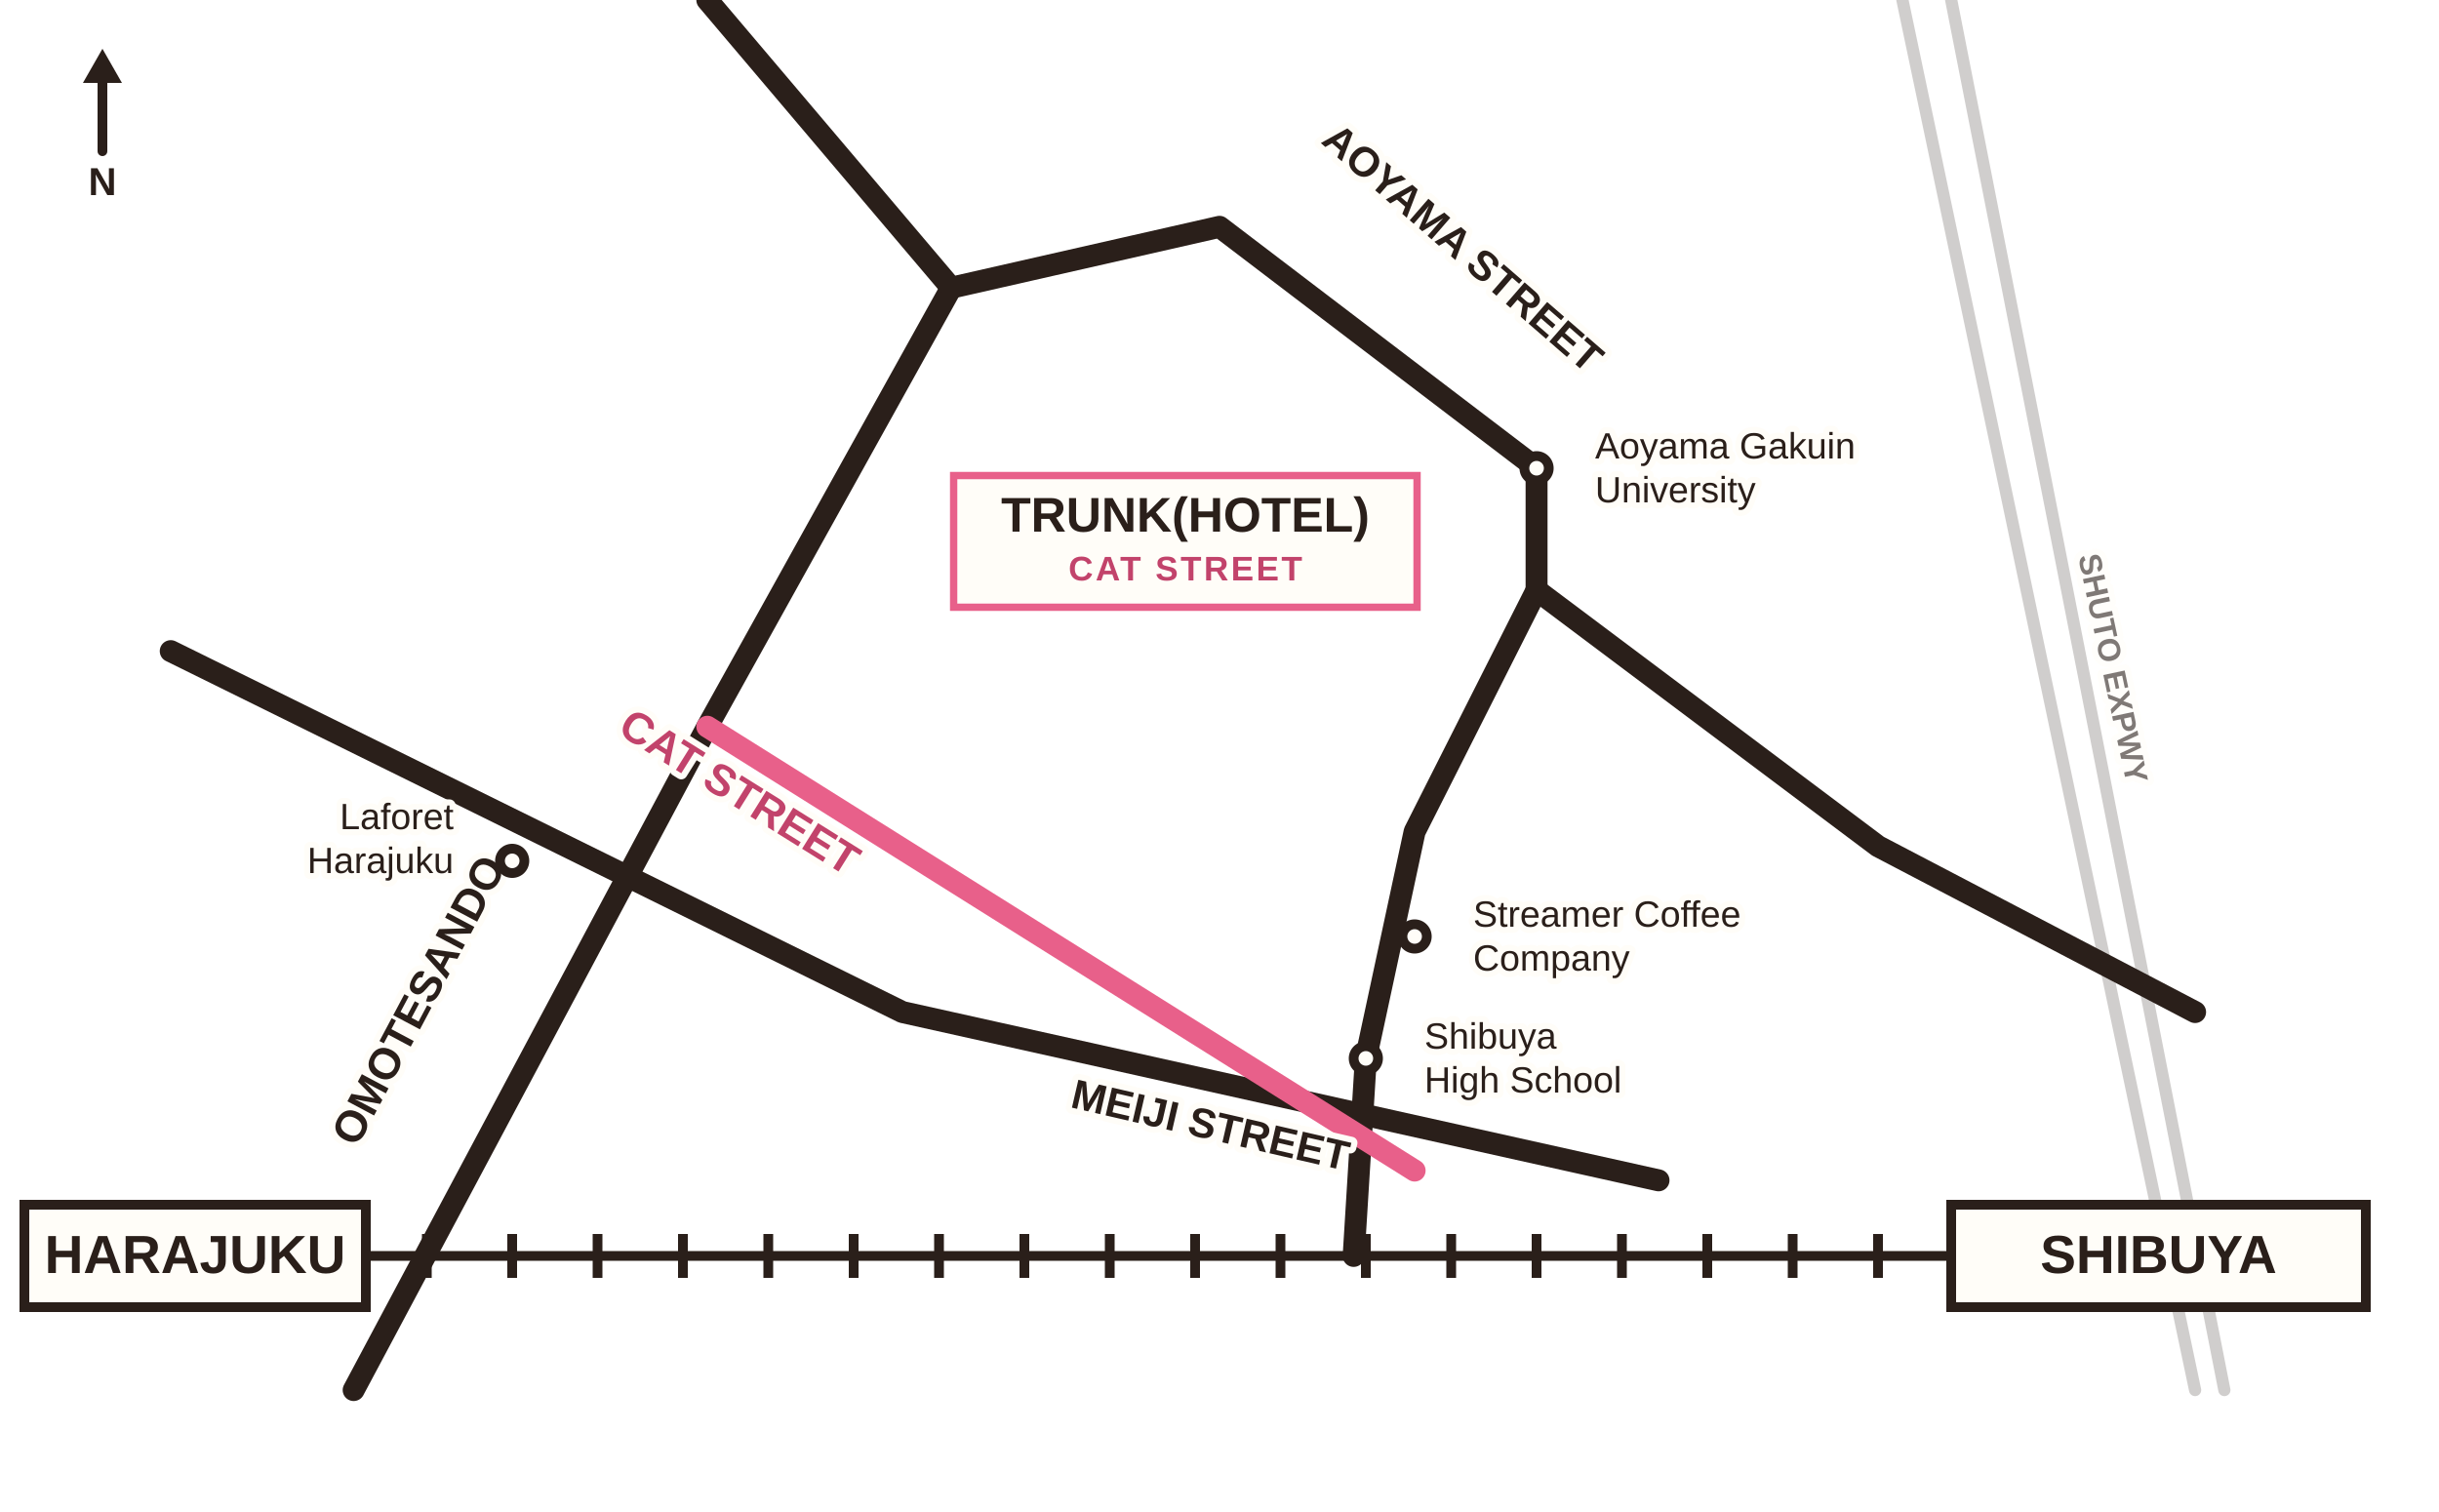
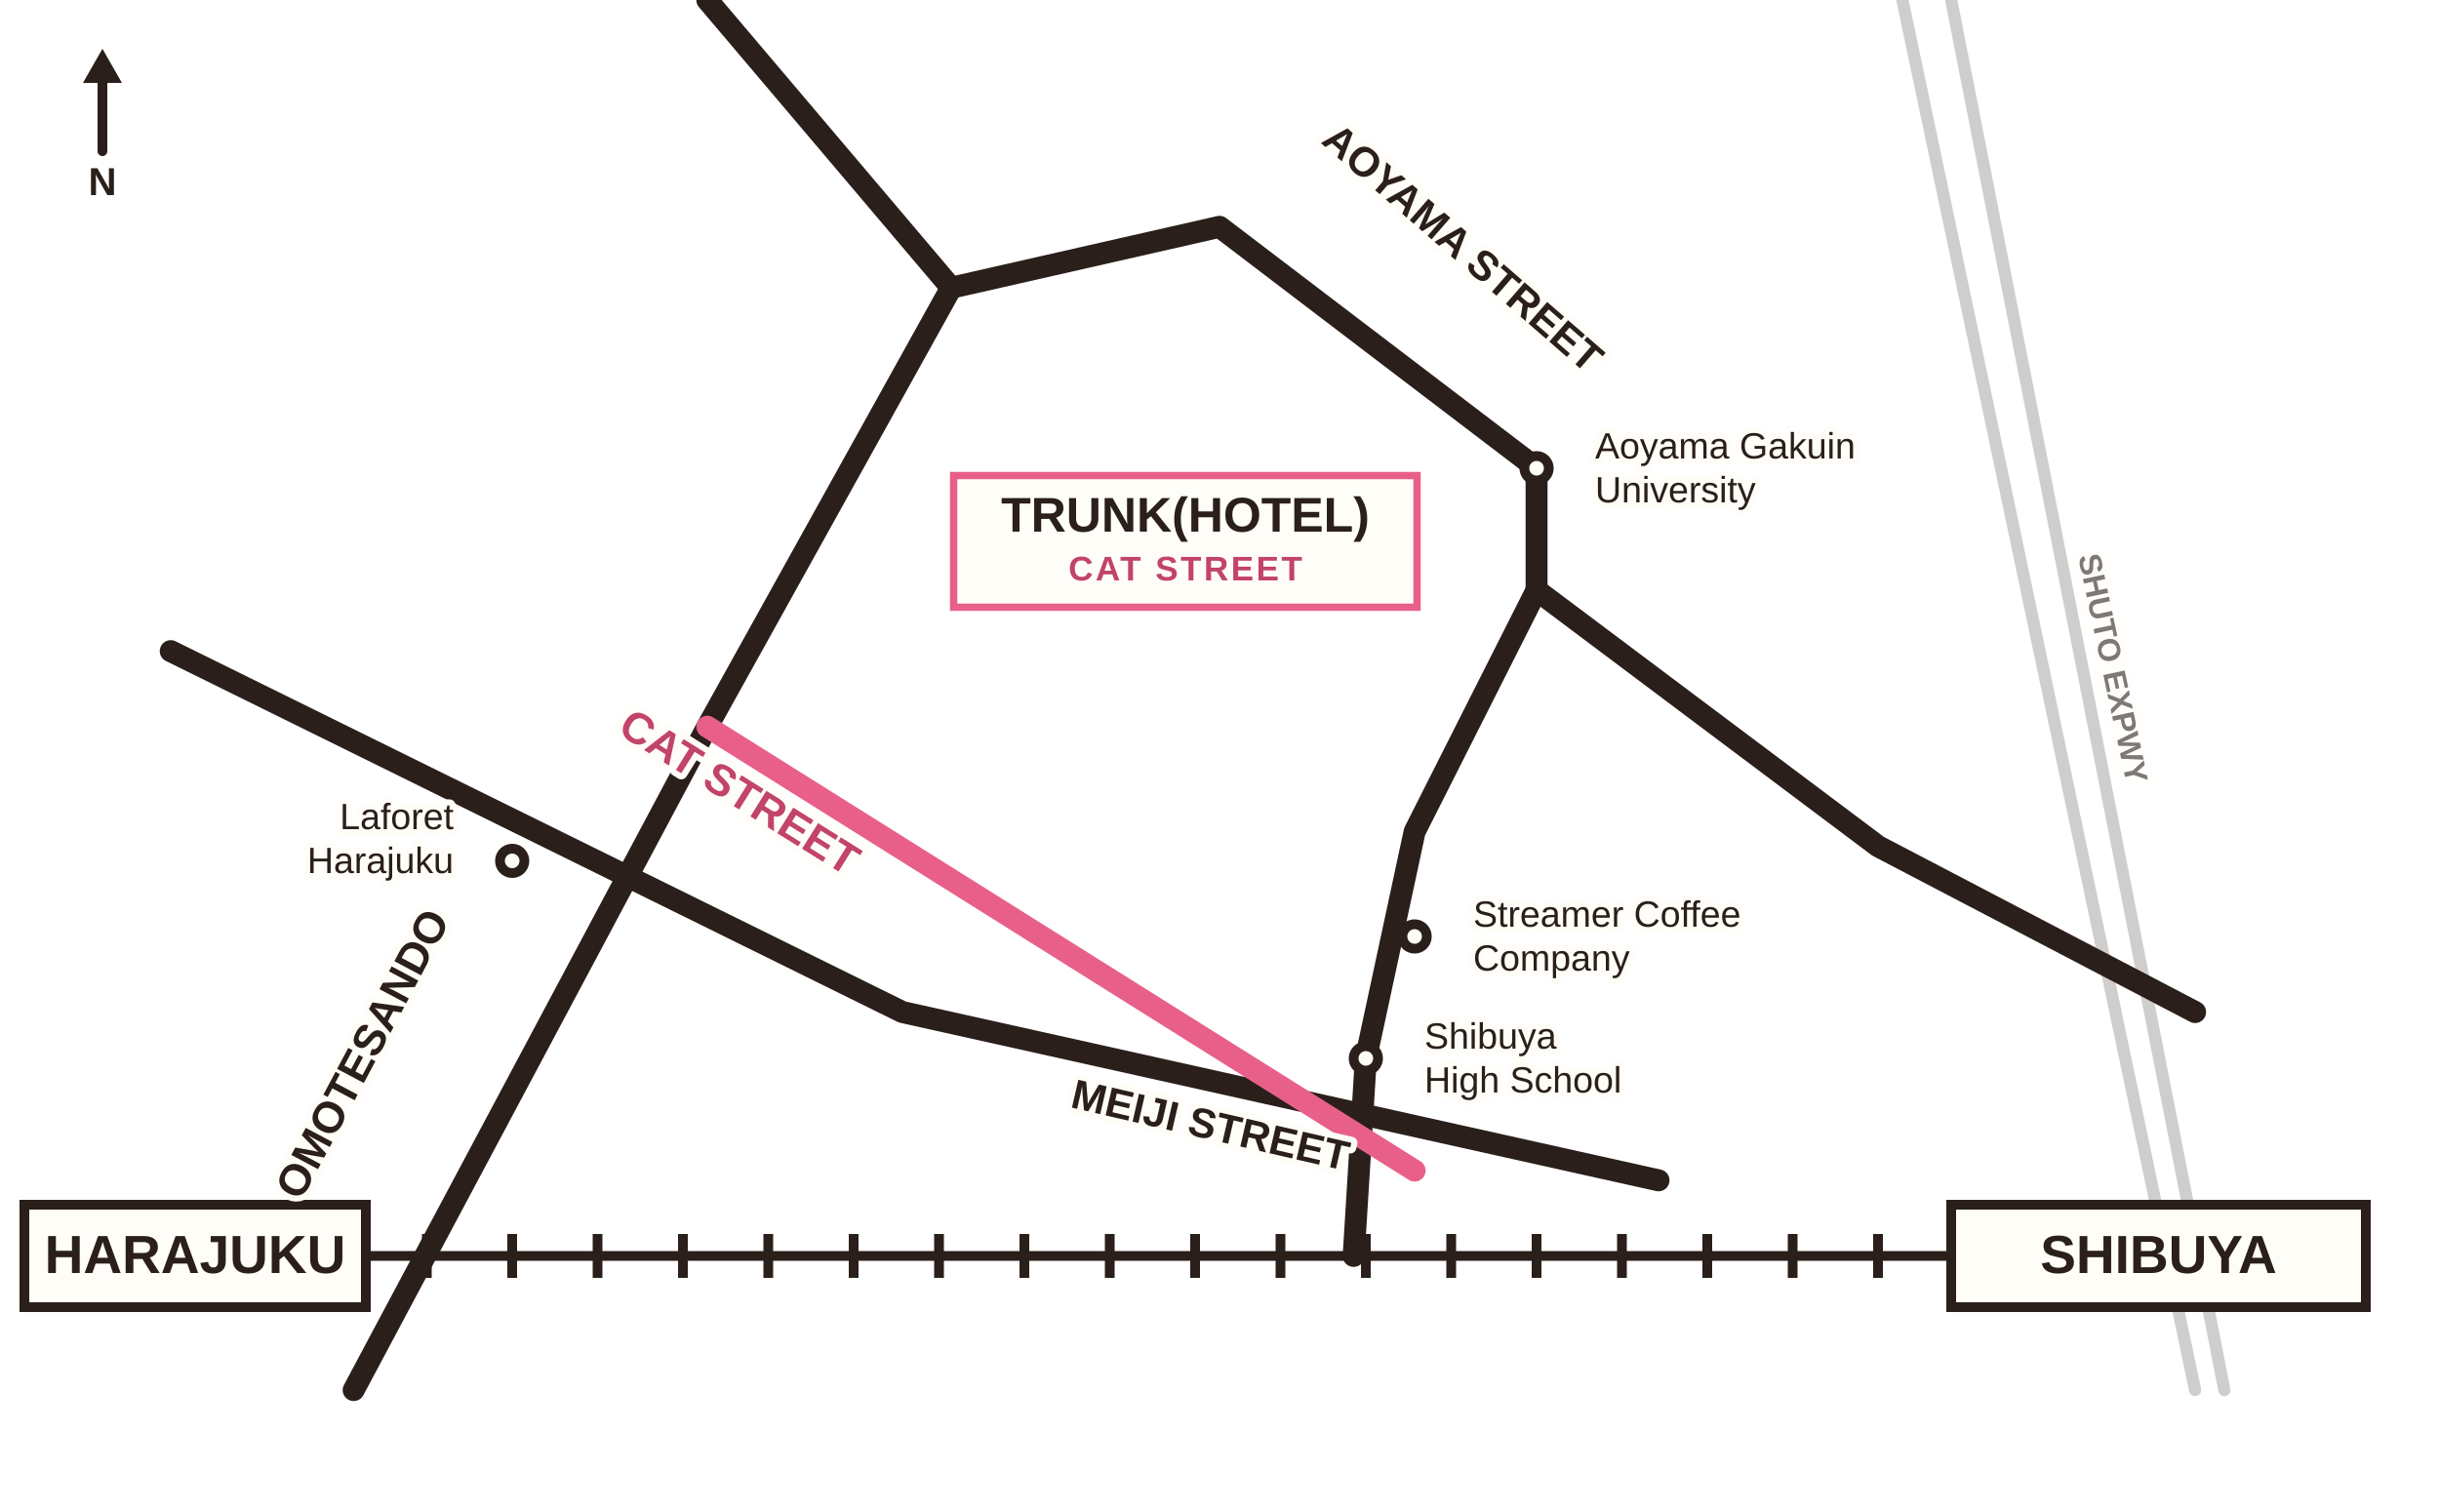
<svg xmlns="http://www.w3.org/2000/svg" viewBox="0 0 1000 620" role="img" aria-label="TRUNK(HOTEL) CAT STREET 周辺アクセスマップ（原宿駅・渋谷駅・表参道・キャットストリート・明治通り・青山通り）">
  <line x1="780" y1="0" x2="900" y2="570" stroke="#2a1f1a" stroke-width="5" stroke-linecap="round" opacity="0.22" />
  <line x1="800" y1="0" x2="912" y2="570" stroke="#2a1f1a" stroke-width="5" stroke-linecap="round" opacity="0.22" />
  <polyline points="70,267 370,415 680,484" fill="none" stroke="#2a1f1a" stroke-width="9" stroke-linecap="round" stroke-linejoin="round" />
  <polyline points="145,570 290,298 390,118" fill="none" stroke="#2a1f1a" stroke-width="9" stroke-linecap="round" stroke-linejoin="round" />
  <polyline points="290,0 390,118 500,93 630,192 630,242" fill="none" stroke="#2a1f1a" stroke-width="9" stroke-linecap="round" stroke-linejoin="round" />
  <polyline points="630,242 770,347 900,415" fill="none" stroke="#2a1f1a" stroke-width="9" stroke-linecap="round" stroke-linejoin="round" />
  <polyline points="630,242 580,341 560,434 555,515" fill="none" stroke="#2a1f1a" stroke-width="9" stroke-linecap="round" stroke-linejoin="round" />
  <line x1="290" y1="298" x2="580" y2="480" stroke="#e8608a" stroke-width="9" stroke-linecap="round" />
  <line x1="150" y1="515" x2="800" y2="515" stroke="#2a1f1a" stroke-width="4" />
  <g stroke="#2a1f1a" stroke-width="4">
    <line x1="175" y1="506" x2="175" y2="524" />
    <line x1="210" y1="506" x2="210" y2="524" />
    <line x1="245" y1="506" x2="245" y2="524" />
    <line x1="280" y1="506" x2="280" y2="524" />
    <line x1="315" y1="506" x2="315" y2="524" />
    <line x1="350" y1="506" x2="350" y2="524" />
    <line x1="385" y1="506" x2="385" y2="524" />
    <line x1="420" y1="506" x2="420" y2="524" />
    <line x1="455" y1="506" x2="455" y2="524" />
    <line x1="490" y1="506" x2="490" y2="524" />
    <line x1="525" y1="506" x2="525" y2="524" />
    <line x1="560" y1="506" x2="560" y2="524" />
    <line x1="595" y1="506" x2="595" y2="524" />
    <line x1="630" y1="506" x2="630" y2="524" />
    <line x1="665" y1="506" x2="665" y2="524" />
    <line x1="700" y1="506" x2="700" y2="524" />
    <line x1="735" y1="506" x2="735" y2="524" />
    <line x1="770" y1="506" x2="770" y2="524" />
  </g>
  <rect x="10" y="494" width="140" height="42" fill="#fffdf8" stroke="#2a1f1a" stroke-width="4" />
  <text x="80" y="522" text-anchor="middle" font-family="Arial, sans-serif" font-weight="700" font-size="22" fill="#2a1f1a">HARAJUKU</text>
  <rect x="800" y="494" width="170" height="42" fill="#fffdf8" stroke="#2a1f1a" stroke-width="4" />
  <text x="885" y="522" text-anchor="middle" font-family="Arial, sans-serif" font-weight="700" font-size="22" fill="#2a1f1a">SHIBUYA</text>
  <g font-family="Arial, sans-serif" paint-order="stroke" stroke="#fffdf8" stroke-width="5" stroke-linejoin="round">
-     <text transform="translate(177,413) rotate(-62)" text-anchor="middle" font-weight="600" font-size="18" fill="#2a1f1a">OMOTESANDO</text>
+     <text transform="translate(154,435) rotate(-62)" text-anchor="middle" font-weight="600" font-size="18" fill="#2a1f1a">OMOTESANDO</text>
    <text transform="translate(300,330) rotate(32)" text-anchor="middle" font-weight="600" font-size="18" fill="#c2436b">CAT STREET</text>
    <text transform="translate(495,467) rotate(13)" text-anchor="middle" font-weight="600" font-size="17" fill="#2a1f1a">MEIJI STREET</text>
    <text transform="translate(596,106) rotate(41)" text-anchor="middle" font-weight="600" font-size="17" fill="#2a1f1a">AOYAMA STREET</text>
    <text transform="translate(862,275) rotate(78)" text-anchor="middle" font-weight="600" font-size="13" fill="#2a1f1a" opacity="0.6">SHUTO EXPWY</text>
  </g>
  <g font-family="Arial, sans-serif" font-size="15" fill="#2a1f1a" paint-order="stroke" stroke="#fffdf8" stroke-width="5" stroke-linejoin="round">
    <circle cx="210" cy="353" r="7" fill="#2a1f1a" stroke="none" />
    <circle cx="210" cy="353" r="3" fill="#fffdf8" stroke="none" />
    <text x="186" y="340" text-anchor="end">Laforet</text>
    <text x="186" y="358" text-anchor="end">Harajuku</text>
    <circle cx="630" cy="192" r="7" fill="#2a1f1a" stroke="none" />
    <circle cx="630" cy="192" r="3" fill="#fffdf8" stroke="none" />
    <text x="654" y="188">Aoyama Gakuin</text>
    <text x="654" y="206">University</text>
    <circle cx="580" cy="384" r="7" fill="#2a1f1a" stroke="none" />
    <circle cx="580" cy="384" r="3" fill="#fffdf8" stroke="none" />
    <text x="604" y="380">Streamer Coffee</text>
    <text x="604" y="398">Company</text>
    <circle cx="560" cy="434" r="7" fill="#2a1f1a" stroke="none" />
    <circle cx="560" cy="434" r="3" fill="#fffdf8" stroke="none" />
    <text x="584" y="430">Shibuya</text>
    <text x="584" y="448">High School</text>
  </g>
  <rect x="391" y="195" width="190" height="54" fill="#fffdf8" stroke="#e8608a" stroke-width="3" />
  <text x="486" y="218" text-anchor="middle" font-family="Arial, sans-serif" font-weight="700" font-size="20" fill="#2a1f1a">TRUNK(HOTEL)</text>
  <text x="486" y="238" text-anchor="middle" font-family="Arial, sans-serif" font-weight="600" font-size="14" letter-spacing="1" fill="#c2436b">CAT STREET</text>
  <g transform="translate(42,44)">
    <line x1="0" y1="18" x2="0" y2="-18" stroke="#2a1f1a" stroke-width="4" stroke-linecap="round" />
    <polygon points="0,-24 -8,-10 8,-10" fill="#2a1f1a" />
    <text x="0" y="36" text-anchor="middle" font-family="Arial, sans-serif" font-weight="700" font-size="16" fill="#2a1f1a">N</text>
  </g>
</svg>
